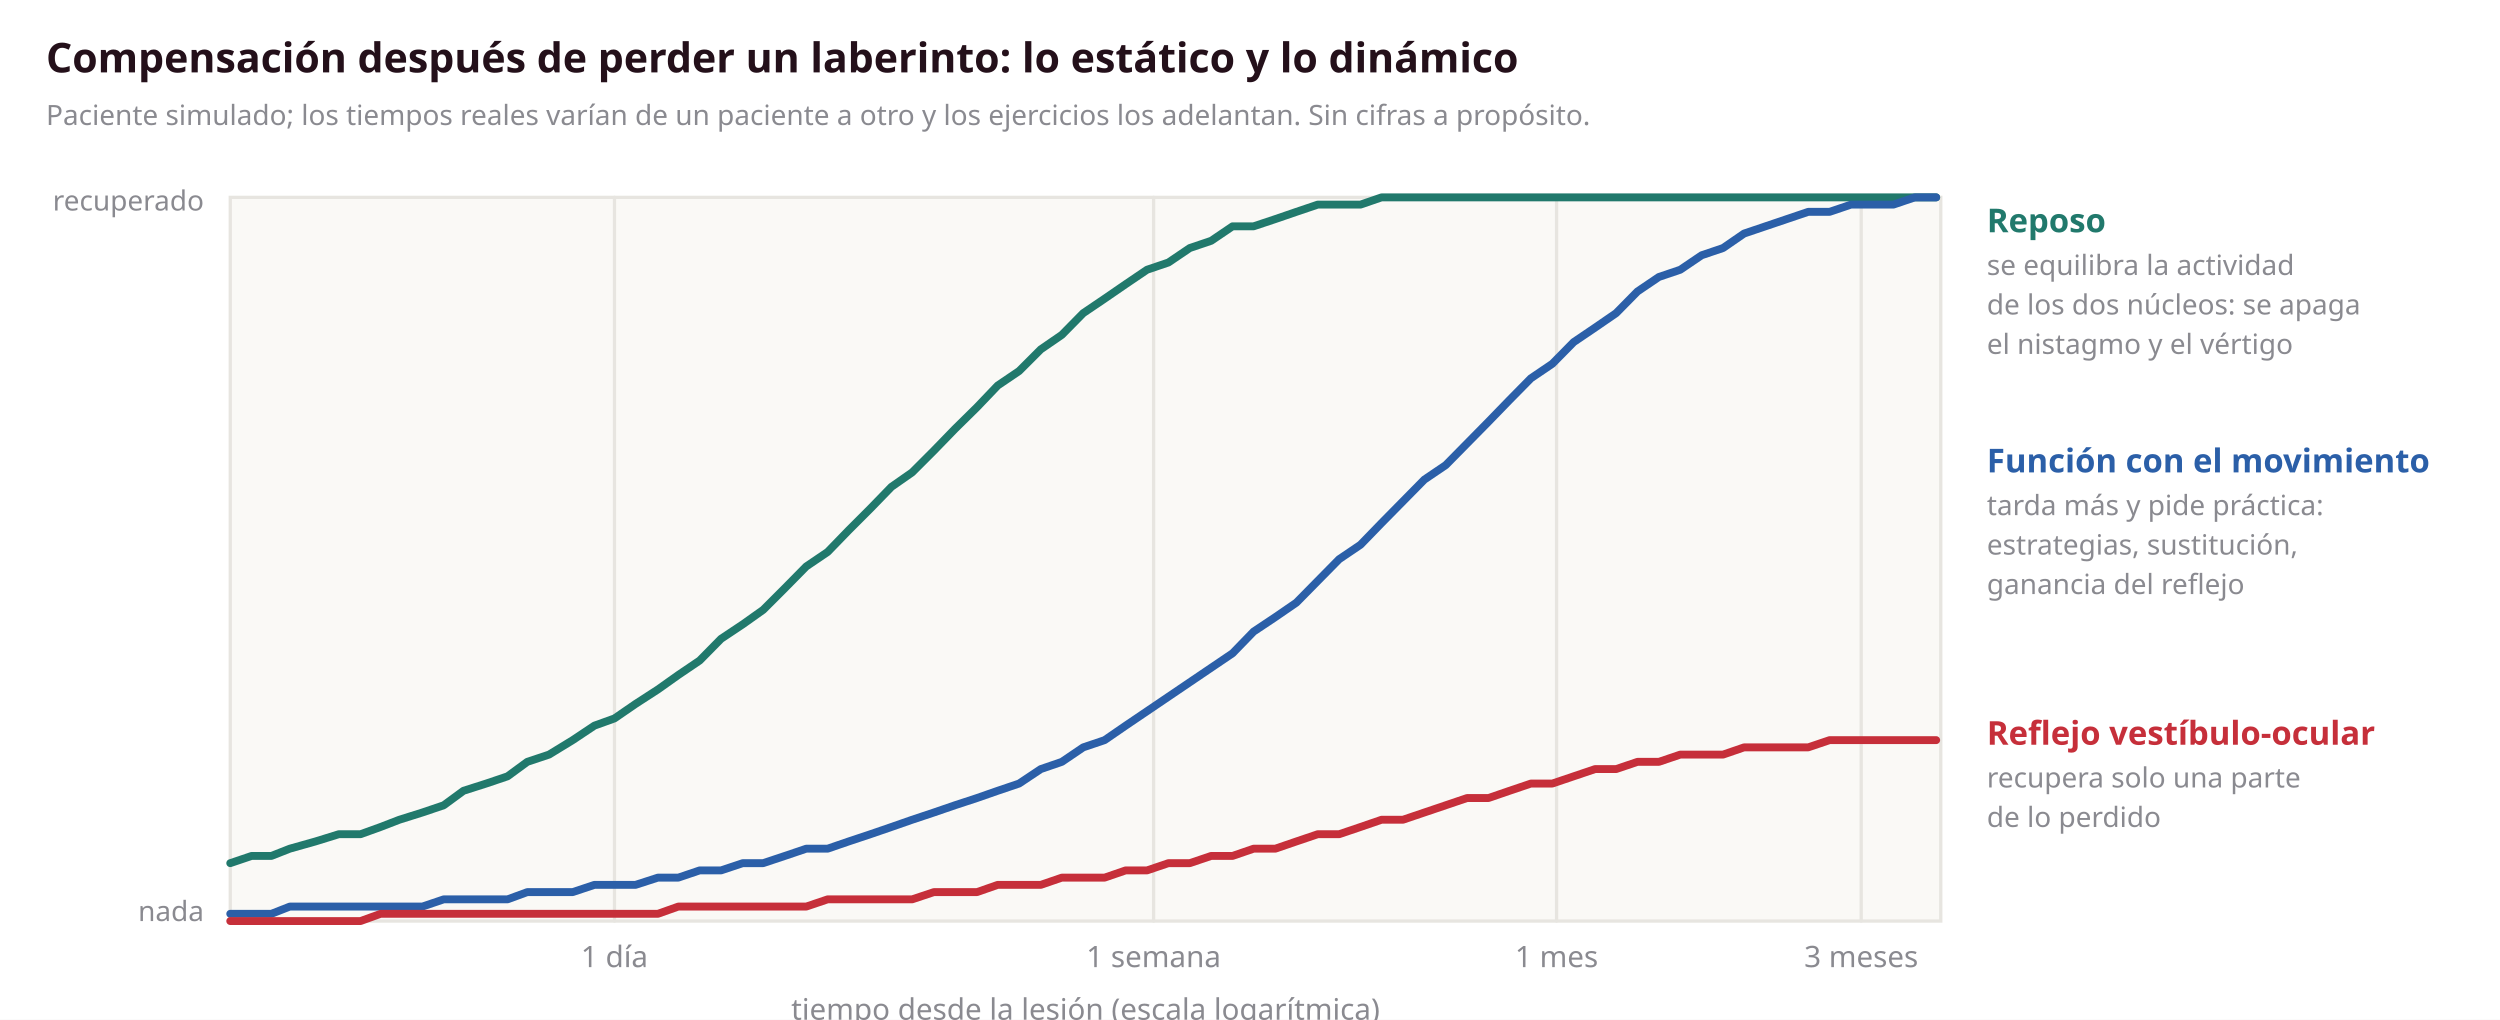
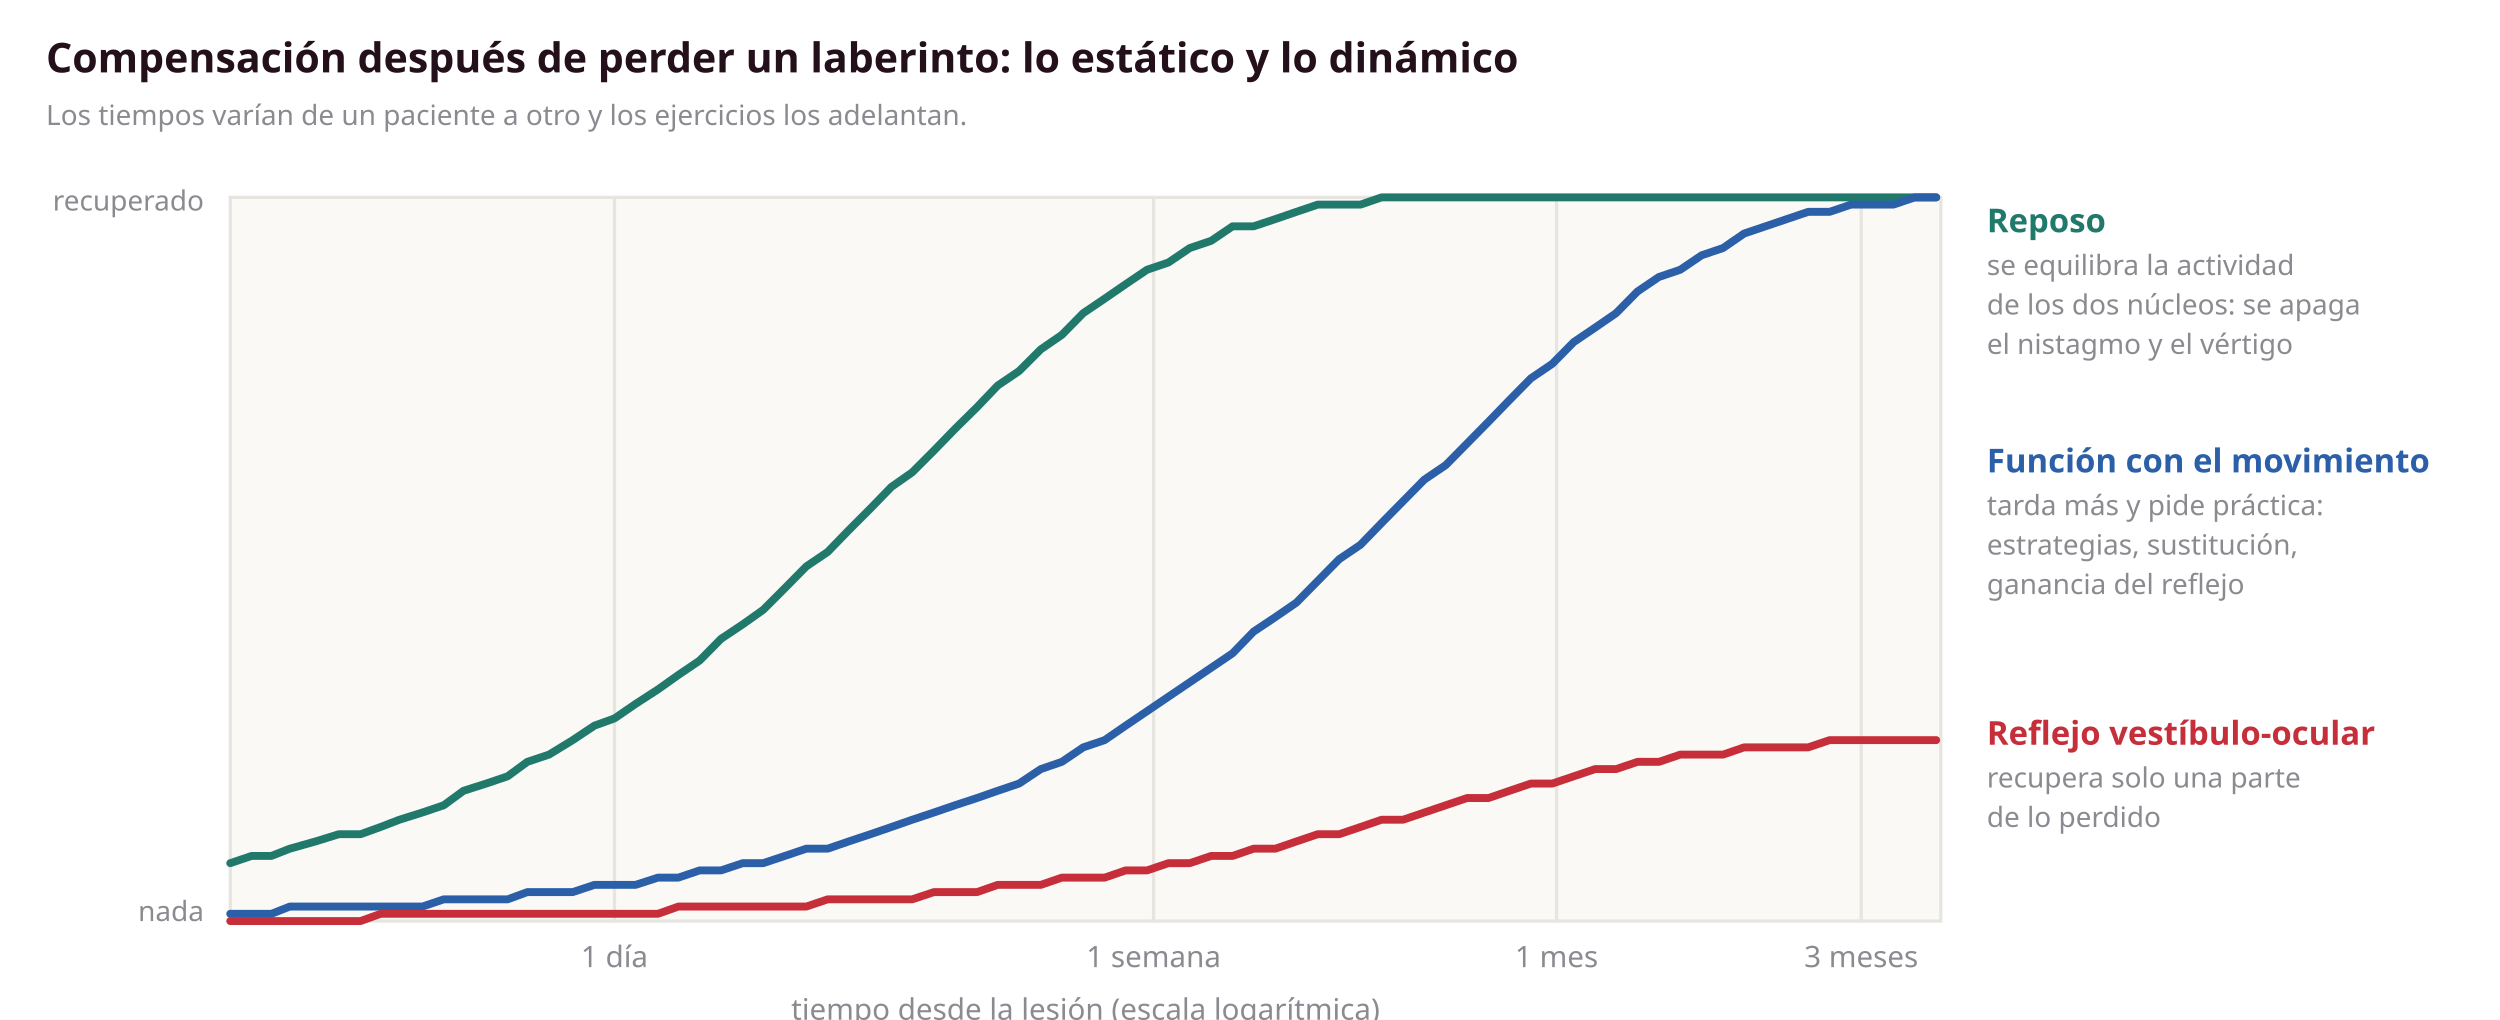
<svg xmlns="http://www.w3.org/2000/svg" viewBox="0 0 760 310" width="760" height="310">
  <defs>
    <marker id="pr" markerWidth="8" markerHeight="8" refX="6" refY="4" markerUnits="userSpaceOnUse" orient="auto">
      <path d="M0,0 L8,4 L0,8 z" fill="#c62f3a" />
    </marker>
    <marker id="pa" markerWidth="8" markerHeight="8" refX="6" refY="4" markerUnits="userSpaceOnUse" orient="auto">
      <path d="M0,0 L8,4 L0,8 z" fill="#2b5fa8" />
    </marker>
    <marker id="pt" markerWidth="8" markerHeight="8" refX="6" refY="4" markerUnits="userSpaceOnUse" orient="auto">
      <path d="M0,0 L8,4 L0,8 z" fill="#24101a" />
    </marker>
    <marker id="pv" markerWidth="8" markerHeight="8" refX="6" refY="4" markerUnits="userSpaceOnUse" orient="auto">
      <path d="M0,0 L8,4 L0,8 z" fill="#21796c" />
    </marker>
  </defs>
  <rect width="760" height="310" fill="#fff" />
  <text x="14.0" y="22.0" font-family="'Plus Jakarta Sans', sans-serif" font-size="12.5" fill="#24101a" text-anchor="start" font-weight="700">Compensación después de perder un laberinto: lo estático y lo dinámico</text>
-   <text x="14.0" y="38.0" font-family="'Plus Jakarta Sans', sans-serif" font-size="8.5" fill="#8a8a90" text-anchor="start" font-weight="400">Paciente simulado; los tiempos reales varían de un paciente a otro y los ejercicios los adelantan. Sin cifras a propósito.</text>
+   <text x="14.0" y="38.0" font-family="'Plus Jakarta Sans', sans-serif" font-size="8.5" fill="#8a8a90" text-anchor="start" font-weight="400">Los tiempos varían de un paciente a otro y los ejercicios los adelantan.</text>
  <rect x="70" y="60" width="520" height="220" rx="0" fill="#faf9f6" stroke="#e7e5e0" stroke-width="1" />
  <line x1="186.8" y1="60.0" x2="186.8" y2="280.0" stroke="#e7e5e0" stroke-width="1" stroke-linecap="round" />
  <text x="186.8" y="294.0" font-family="'Plus Jakarta Sans', sans-serif" font-size="9" fill="#8a8a90" text-anchor="middle" font-weight="400">1 día</text>
  <line x1="350.7" y1="60.0" x2="350.7" y2="280.0" stroke="#e7e5e0" stroke-width="1" stroke-linecap="round" />
  <text x="350.7" y="294.0" font-family="'Plus Jakarta Sans', sans-serif" font-size="9" fill="#8a8a90" text-anchor="middle" font-weight="400">1 semana</text>
  <line x1="473.2" y1="60.0" x2="473.2" y2="280.0" stroke="#e7e5e0" stroke-width="1" stroke-linecap="round" />
  <text x="473.2" y="294.0" font-family="'Plus Jakarta Sans', sans-serif" font-size="9" fill="#8a8a90" text-anchor="middle" font-weight="400">1 mes</text>
  <line x1="565.8" y1="60.0" x2="565.8" y2="280.0" stroke="#e7e5e0" stroke-width="1" stroke-linecap="round" />
  <text x="565.8" y="294.0" font-family="'Plus Jakarta Sans', sans-serif" font-size="9" fill="#8a8a90" text-anchor="middle" font-weight="400">3 meses</text>
  <text x="330.0" y="310.0" font-family="'Plus Jakarta Sans', sans-serif" font-size="9" fill="#8a8a90" text-anchor="middle" font-weight="400">tiempo desde la lesión (escala logarítmica)</text>
  <text x="62.0" y="64.0" font-family="'Plus Jakarta Sans', sans-serif" font-size="8.5" fill="#8a8a90" text-anchor="end" font-weight="400">recuperado</text>
  <text x="62.0" y="280.0" font-family="'Plus Jakarta Sans', sans-serif" font-size="8.5" fill="#8a8a90" text-anchor="end" font-weight="400">nada</text>
  <polyline points="70.0,262.4 76.5,260.2 82.5,260.2 88.1,258.0 95.9,255.8 103.0,253.6 109.6,253.6 115.7,251.4 121.4,249.2 128.4,247.0 134.9,244.8 140.9,240.4 147.8,238.2 154.3,236.0 160.3,231.6 166.9,229.4 174.1,225.0 180.7,220.6 186.8,218.4 193.2,214.0 200.0,209.6 206.2,205.2 212.7,200.8 219.2,194.2 225.8,189.8 232.0,185.4 238.6,178.8 245.1,172.2 251.6,167.8 258.0,161.2 264.6,154.6 271.0,148.0 277.3,143.6 283.9,137.0 290.3,130.4 297.0,123.8 303.3,117.2 309.8,112.8 316.4,106.2 322.8,101.8 329.3,95.2 335.8,90.8 342.2,86.4 348.7,82.0 355.2,79.8 361.7,75.4 368.2,73.2 374.7,68.8 381.1,68.8 387.7,66.6 394.1,64.4 400.6,62.2 407.1,62.2 413.6,62.2 420.0,60.0 426.5,60.0 433.0,60.0 439.5,60.0 446.0,60.0 452.5,60.0 458.9,60.0 465.4,60.0 471.9,60.0 478.4,60.0 484.9,60.0 491.3,60.0 497.8,60.0 504.3,60.0 510.8,60.0 517.3,60.0 523.8,60.0 530.2,60.0 536.7,60.0 543.2,60.0 549.7,60.0 556.2,60.0 562.7,60.0 569.1,60.0 575.6,60.0 582.1,60.0 588.6,60.0" fill="none" stroke="#21796c" stroke-width="2.4" stroke-linejoin="round" stroke-linecap="round" />
  <polyline points="70.0,277.8 76.5,277.8 82.5,277.8 88.1,275.6 95.9,275.6 103.0,275.6 109.6,275.6 115.7,275.6 121.4,275.6 128.4,275.6 134.9,273.4 140.9,273.4 147.8,273.4 154.3,273.4 160.3,271.2 166.9,271.2 174.1,271.2 180.7,269.0 186.8,269.0 193.2,269.0 200.0,266.8 206.2,266.8 212.7,264.6 219.2,264.6 225.8,262.4 232.0,262.4 238.6,260.2 245.1,258.0 251.6,258.0 258.0,255.8 264.6,253.6 271.0,251.4 277.3,249.2 283.9,247.0 290.3,244.8 297.0,242.6 303.3,240.4 309.8,238.2 316.4,233.8 322.8,231.6 329.3,227.2 335.8,225.0 342.2,220.6 348.7,216.2 355.2,211.8 361.7,207.4 368.2,203.0 374.7,198.6 381.1,192.0 387.7,187.6 394.1,183.2 400.6,176.6 407.1,170.0 413.6,165.6 420.0,159.0 426.5,152.4 433.0,145.8 439.5,141.4 446.0,134.8 452.5,128.2 458.9,121.6 465.4,115.0 471.9,110.6 478.4,104.0 484.9,99.6 491.3,95.2 497.8,88.6 504.3,84.2 510.8,82.0 517.3,77.6 523.8,75.4 530.2,71.0 536.7,68.8 543.2,66.6 549.7,64.4 556.2,64.4 562.7,62.2 569.1,62.2 575.6,62.2 582.1,60.0 588.6,60.0" fill="none" stroke="#2b5fa8" stroke-width="2.4" stroke-linejoin="round" stroke-linecap="round" />
  <polyline points="70.0,280.0 76.5,280.0 82.5,280.0 88.1,280.0 95.9,280.0 103.0,280.0 109.6,280.0 115.7,277.8 121.4,277.8 128.4,277.8 134.9,277.8 140.9,277.8 147.8,277.8 154.3,277.8 160.3,277.8 166.9,277.8 174.1,277.8 180.7,277.8 186.8,277.8 193.2,277.8 200.0,277.8 206.2,275.6 212.7,275.6 219.2,275.6 225.8,275.6 232.0,275.6 238.6,275.6 245.1,275.6 251.6,273.4 258.0,273.4 264.6,273.4 271.0,273.4 277.3,273.4 283.9,271.2 290.3,271.2 297.0,271.2 303.3,269.0 309.8,269.0 316.4,269.0 322.8,266.8 329.3,266.8 335.8,266.8 342.2,264.6 348.7,264.6 355.2,262.4 361.7,262.4 368.2,260.2 374.7,260.2 381.1,258.0 387.7,258.0 394.1,255.8 400.6,253.6 407.1,253.6 413.6,251.4 420.0,249.2 426.5,249.2 433.0,247.0 439.5,244.8 446.0,242.6 452.5,242.6 458.9,240.4 465.4,238.2 471.9,238.2 478.4,236.0 484.9,233.8 491.3,233.8 497.8,231.6 504.3,231.6 510.8,229.4 517.3,229.4 523.8,229.4 530.2,227.2 536.7,227.2 543.2,227.2 549.7,227.2 556.2,225.0 562.7,225.0 569.1,225.0 575.6,225.0 582.1,225.0 588.6,225.0" fill="none" stroke="#c62f3a" stroke-width="2.4" stroke-linejoin="round" stroke-linecap="round" />
  <text x="604.0" y="70.6" font-family="'Plus Jakarta Sans', sans-serif" font-size="10" fill="#21796c" text-anchor="start" font-weight="700">Reposo</text>
  <text x="604.0" y="83.6" font-family="'Plus Jakarta Sans', sans-serif" font-size="8.5" fill="#8a8a90" text-anchor="start" font-weight="400">se equilibra la actividad</text>
  <text x="604.0" y="95.6" font-family="'Plus Jakarta Sans', sans-serif" font-size="8.5" fill="#8a8a90" text-anchor="start" font-weight="400">de los dos núcleos: se apaga</text>
  <text x="604.0" y="107.6" font-family="'Plus Jakarta Sans', sans-serif" font-size="8.5" fill="#8a8a90" text-anchor="start" font-weight="400">el nistagmo y el vértigo</text>
  <text x="604.0" y="143.6" font-family="'Plus Jakarta Sans', sans-serif" font-size="10" fill="#2b5fa8" text-anchor="start" font-weight="700">Función con el movimiento</text>
  <text x="604.0" y="156.6" font-family="'Plus Jakarta Sans', sans-serif" font-size="8.5" fill="#8a8a90" text-anchor="start" font-weight="400">tarda más y pide práctica:</text>
  <text x="604.0" y="168.6" font-family="'Plus Jakarta Sans', sans-serif" font-size="8.5" fill="#8a8a90" text-anchor="start" font-weight="400">estrategias, sustitución,</text>
  <text x="604.0" y="180.6" font-family="'Plus Jakarta Sans', sans-serif" font-size="8.5" fill="#8a8a90" text-anchor="start" font-weight="400">ganancia del reflejo</text>
  <text x="604.0" y="226.4" font-family="'Plus Jakarta Sans', sans-serif" font-size="10" fill="#c62f3a" text-anchor="start" font-weight="700">Reflejo vestíbulo-ocular</text>
  <text x="604.0" y="239.4" font-family="'Plus Jakarta Sans', sans-serif" font-size="8.5" fill="#8a8a90" text-anchor="start" font-weight="400">recupera solo una parte</text>
  <text x="604.0" y="251.4" font-family="'Plus Jakarta Sans', sans-serif" font-size="8.5" fill="#8a8a90" text-anchor="start" font-weight="400">de lo perdido</text>
</svg>
